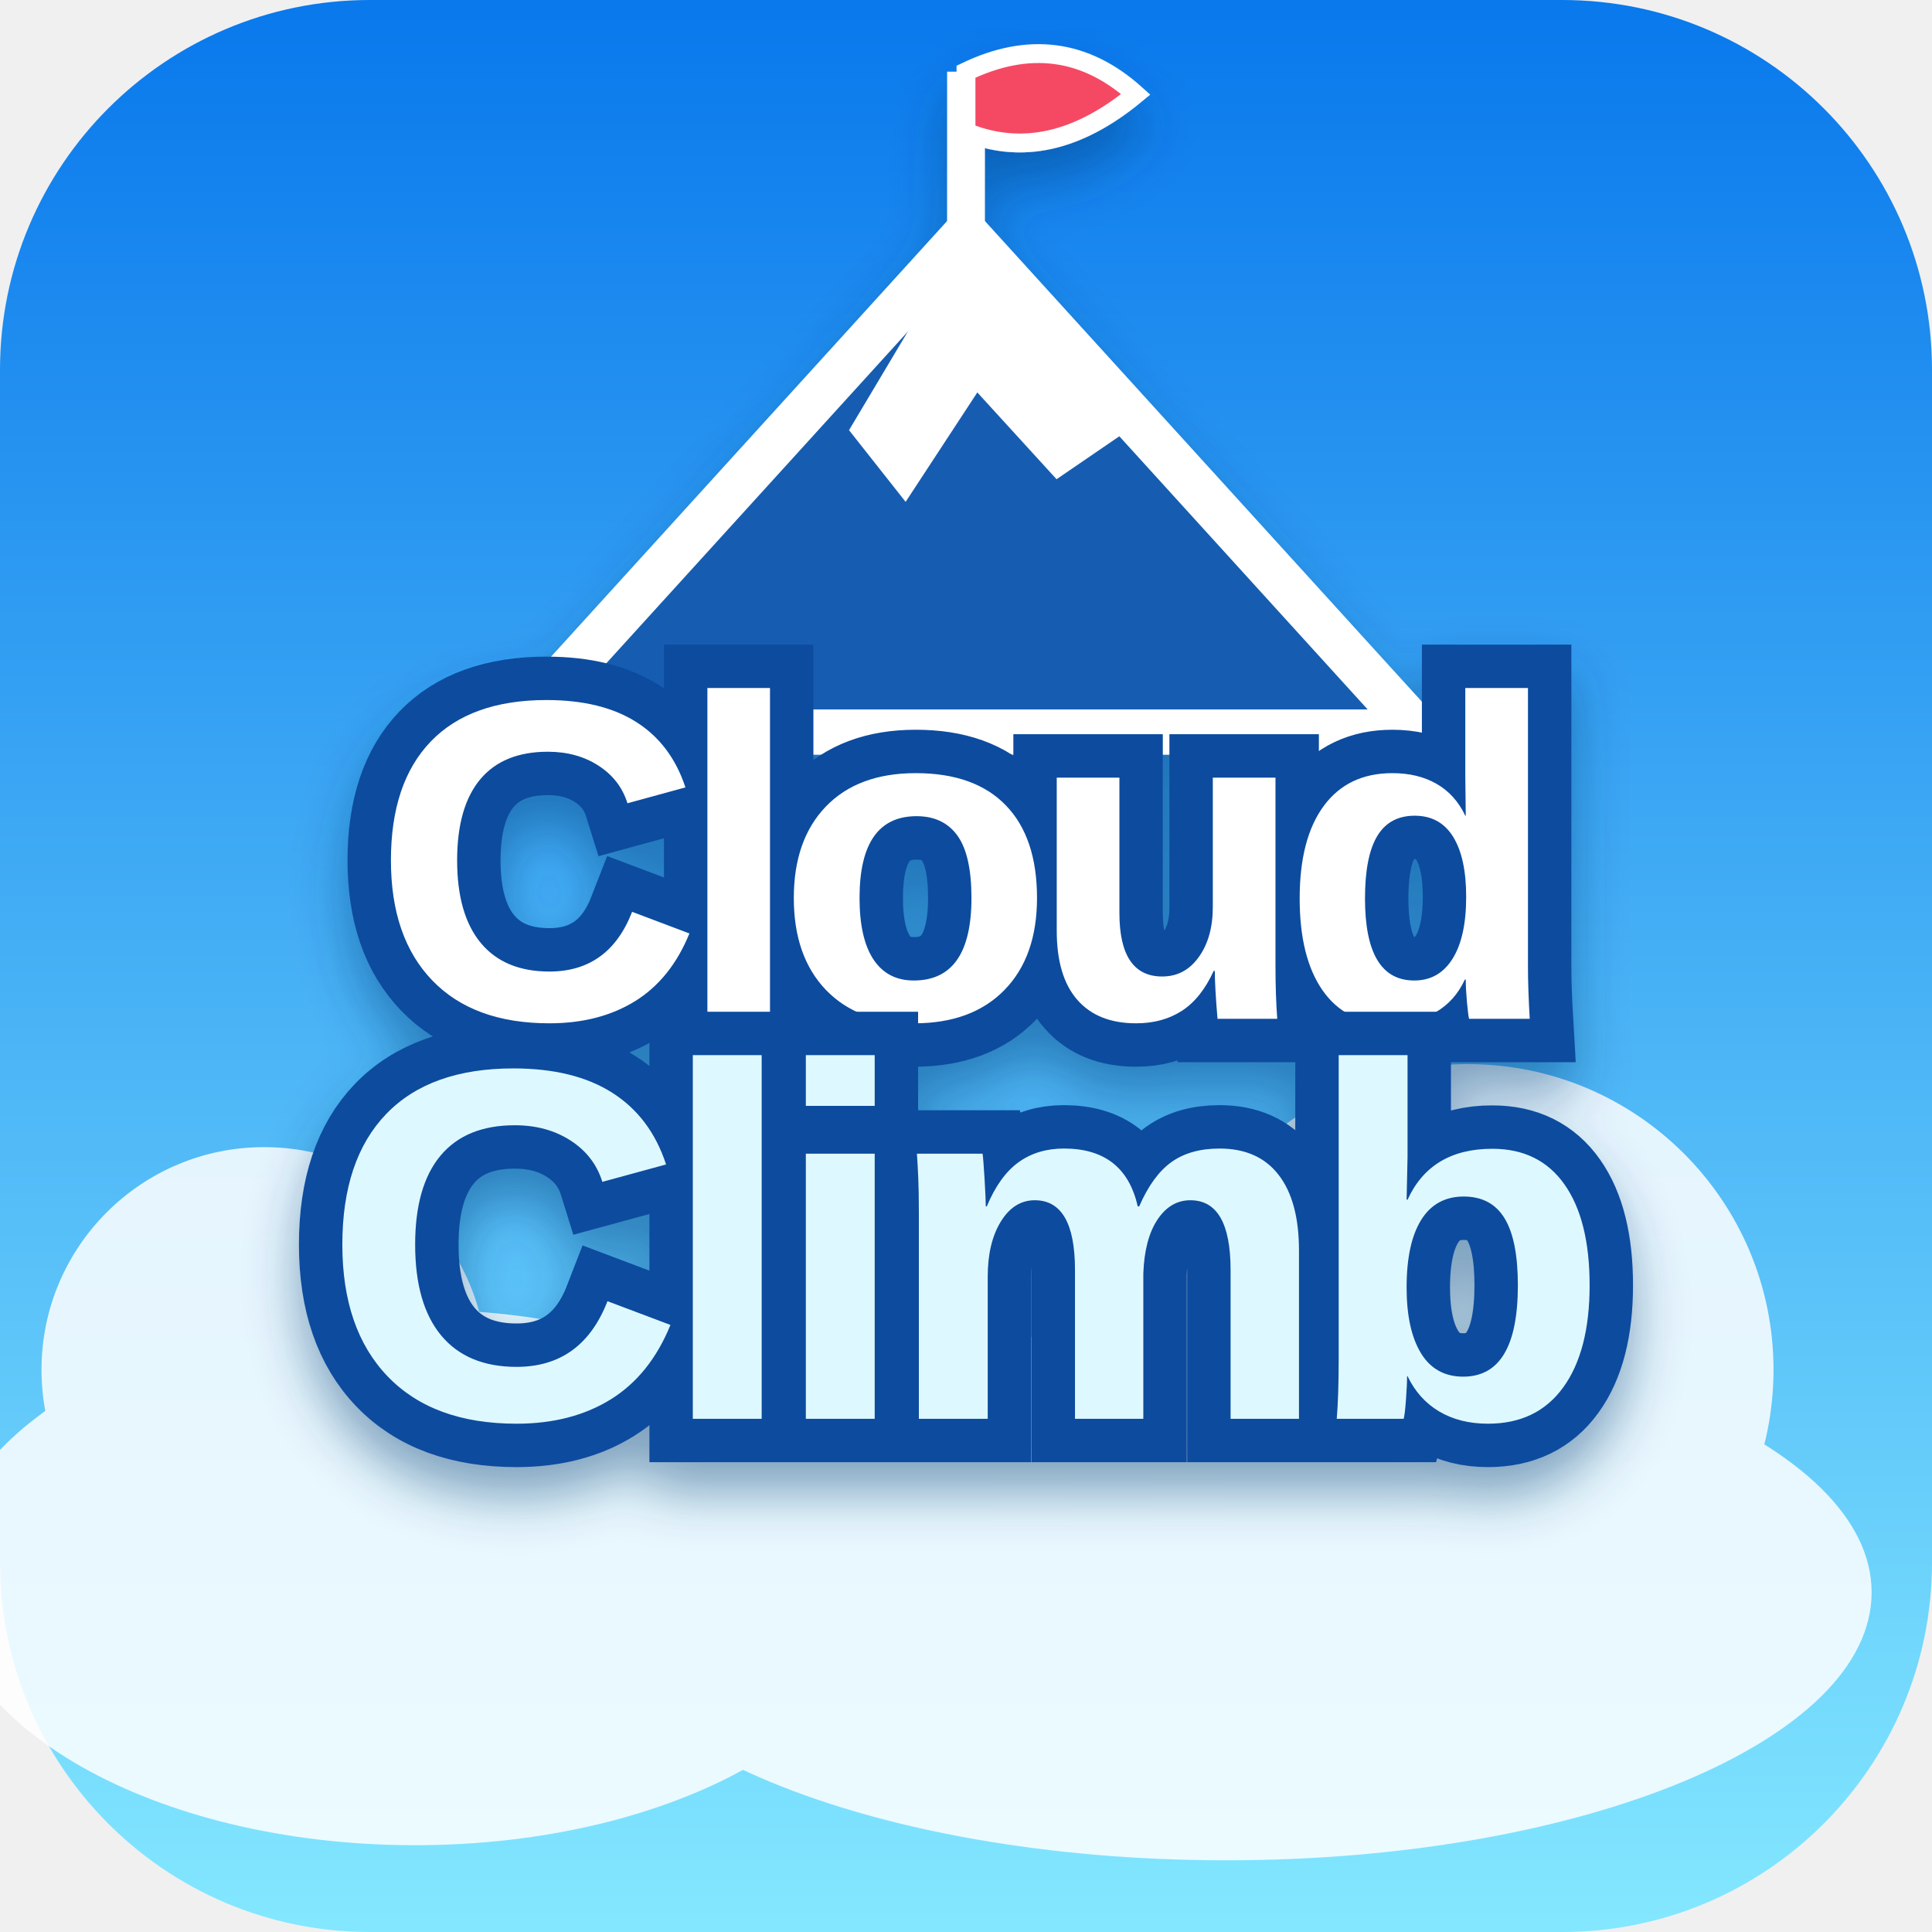
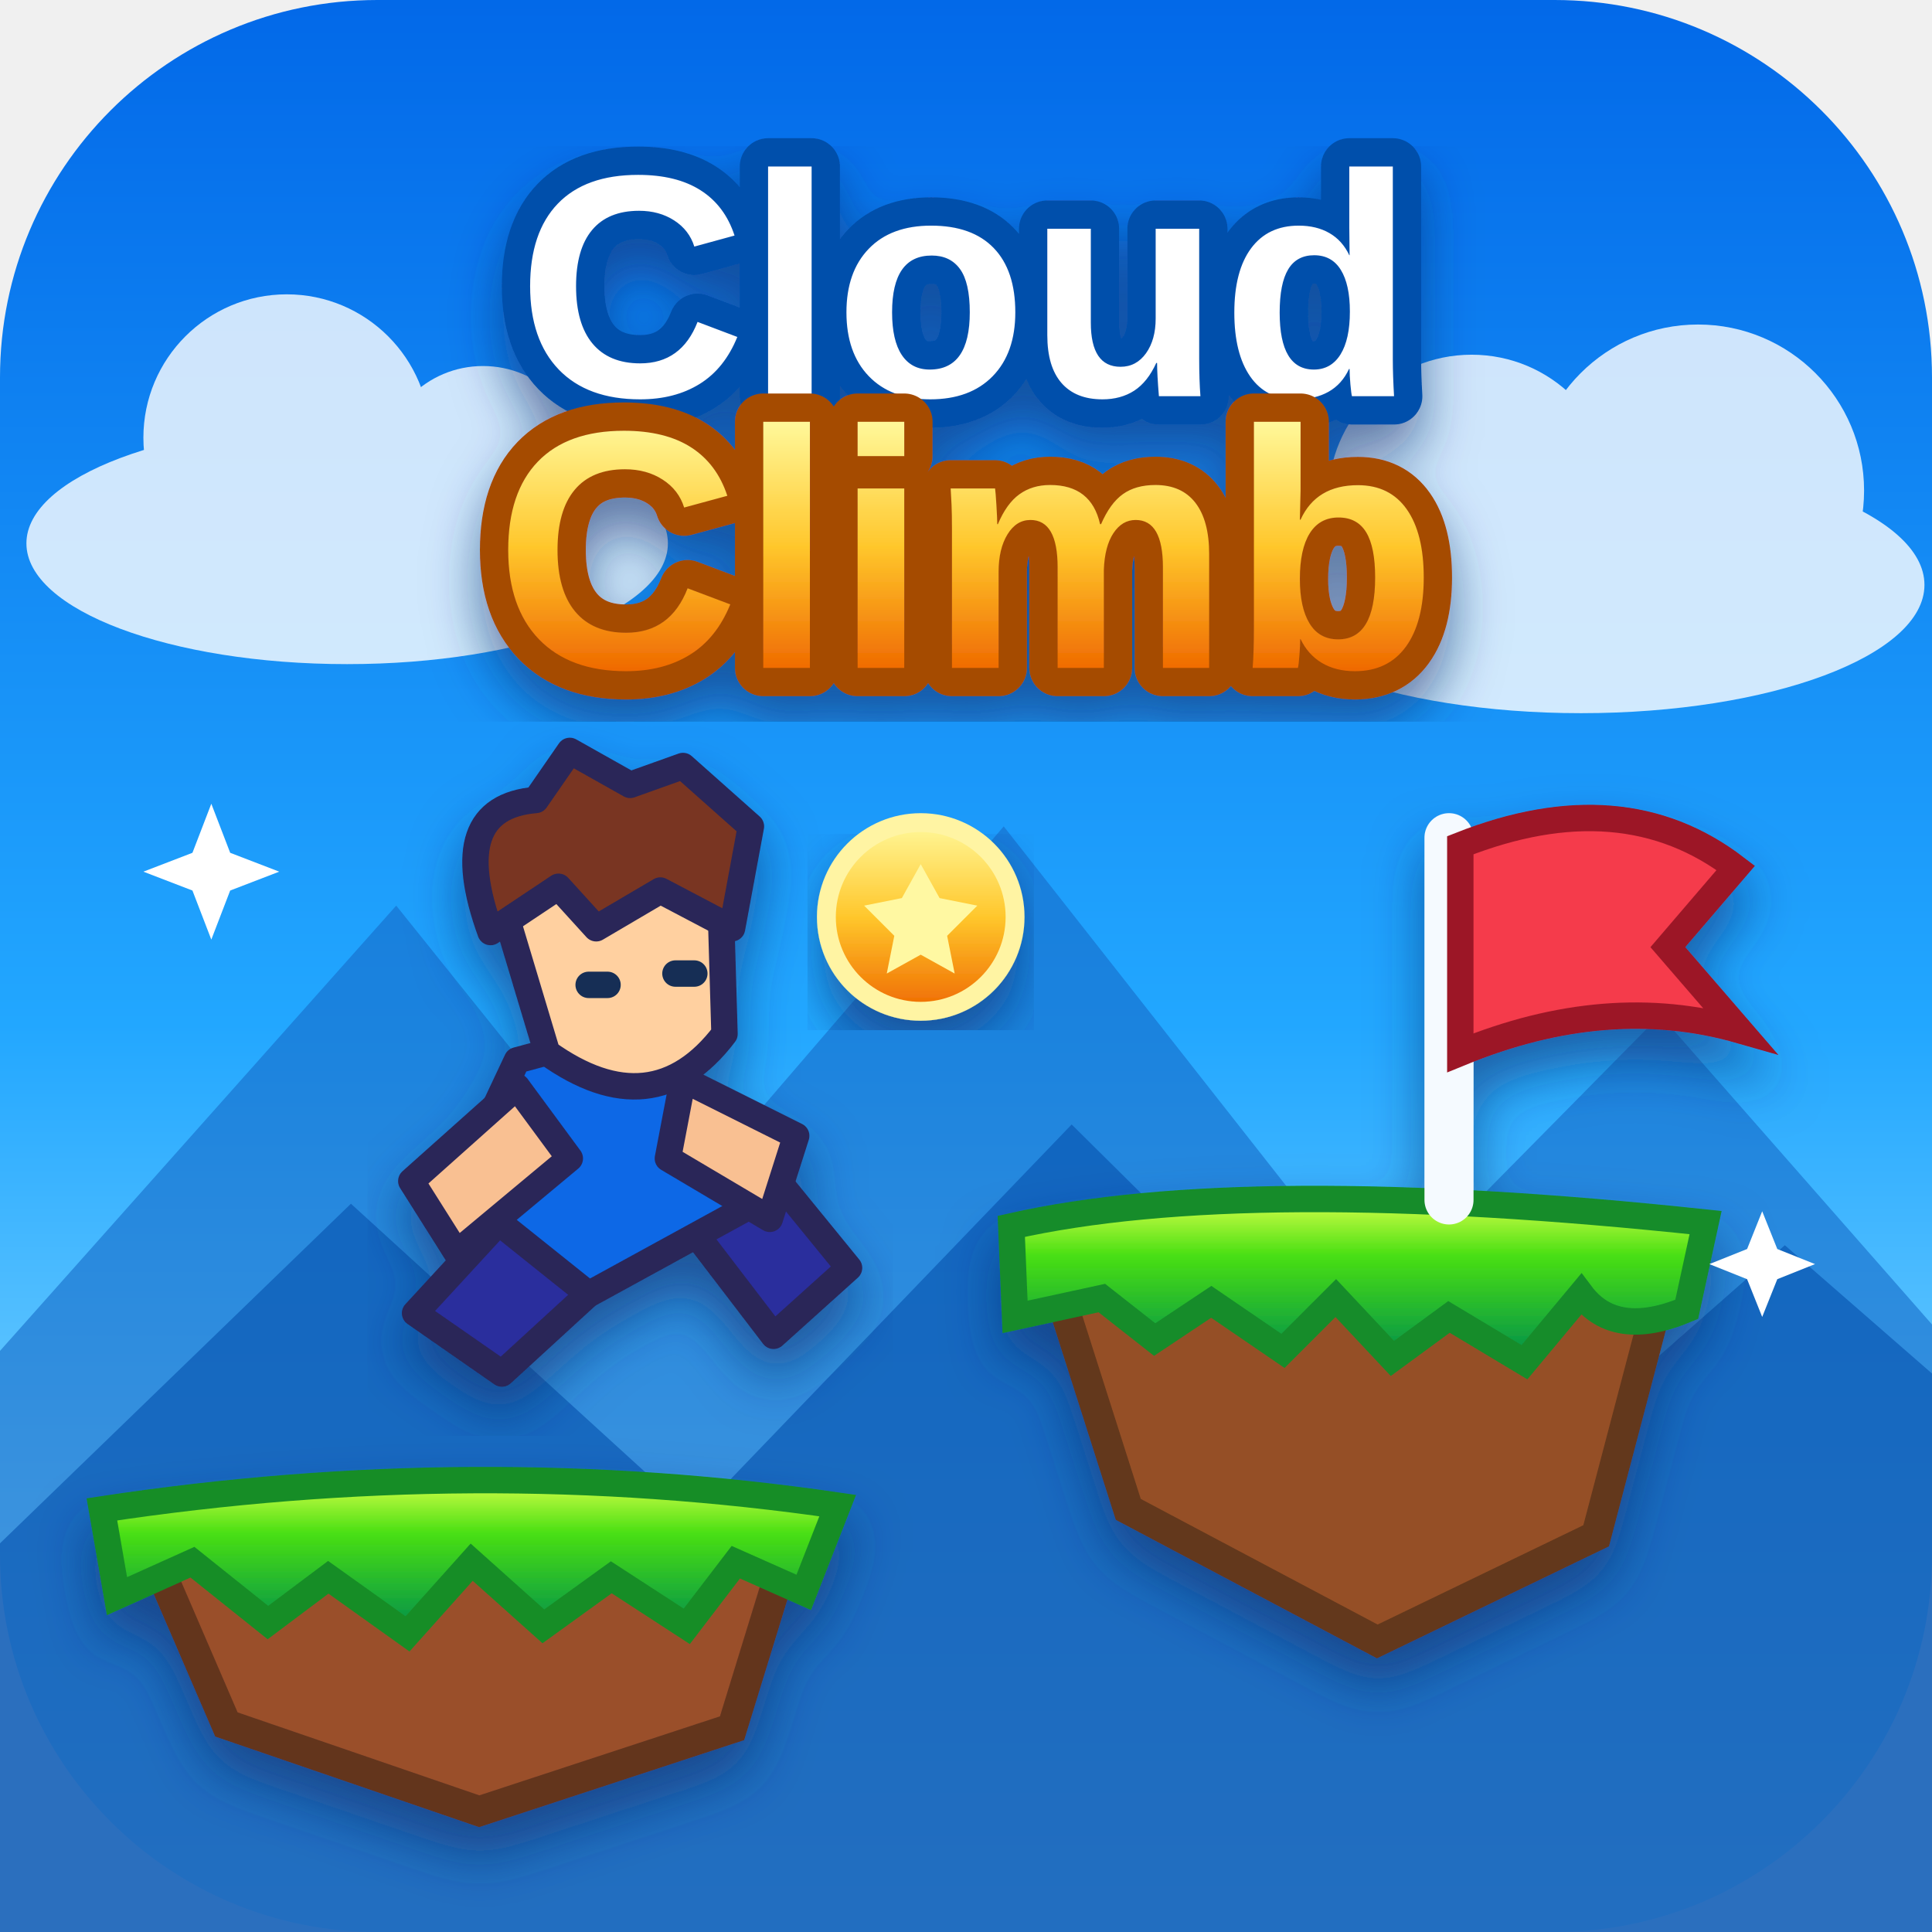
- <svg xmlns="http://www.w3.org/2000/svg" viewBox="0 0 512 512" role="img" aria-label="Cloud Climb icon">
+ <svg xmlns="http://www.w3.org/2000/svg" viewBox="0 0 512 512" role="img" aria-label="Cloud Climb colorful game icon">
  <defs>
-     <linearGradient id="g" x2="0" y2="1">
-       <stop stop-color="#0878ec" />
-       <stop offset="1" stop-color="#84e8ff" />
+     <linearGradient id="sky" x1="0" y1="0" x2="0" y2="1">
+       <stop stop-color="#0268e8" />
+       <stop offset=".53" stop-color="#22a7ff" />
+       <stop offset="1" stop-color="#b4efff" />
    </linearGradient>
-     <filter id="s">
-       <feDropShadow dx="0" dy="8" stdDeviation="7" flood-color="#013875" flood-opacity=".45" />
+     <linearGradient id="grass" x1="0" y1="0" x2="0" y2="1">
+       <stop stop-color="#d5ff47" />
+       <stop offset=".35" stop-color="#48df13" />
+       <stop offset="1" stop-color="#008d4d" />
+     </linearGradient>
+     <linearGradient id="gold" x1="0" y1="0" x2="0" y2="1">
+       <stop stop-color="#fff89a" />
+       <stop offset=".5" stop-color="#ffc72c" />
+       <stop offset="1" stop-color="#ef6900" />
+     </linearGradient>
+     <filter id="shadow">
+       <feDropShadow dx="0" dy="8" stdDeviation="7" flood-color="#07356e" flood-opacity=".6" />
    </filter>
  </defs>
-   <rect width="512" height="512" rx="98" fill="url(#g)" />
-   <g fill="#fff" opacity=".85">
-     <ellipse cx="110" cy="418" rx="125" ry="71" />
-     <ellipse cx="325" cy="422" rx="171" ry="71" />
-     <circle cx="70" cy="363" r="59" />
-     <circle cx="389" cy="363" r="81" />
+   <rect width="512" height="512" rx="100" fill="url(#sky)" />
+   <g fill="#fff" opacity=".8">
+     <ellipse cx="92" cy="144" rx="85" ry="32" />
+     <circle cx="76" cy="116" r="38" />
+     <circle cx="128" cy="124" r="27" />
+     <ellipse cx="419" cy="155" rx="91" ry="34" />
+     <circle cx="390" cy="132" r="38" />
+     <circle cx="450" cy="130" r="44" />
  </g>
-   <g filter="url(#s)">
-     <path d="M256 62 L376 194 H136Z" fill="#165db1" stroke="white" stroke-width="12" stroke-linejoin="round" />
-     <path d="M256 62 L299 114 L280 127 259 104 240 133 225 114Z" fill="white" />
-     <path d="M256 61 V19" stroke="white" stroke-width="10" />
-     <path d="M256 19 Q281 7 301 25 Q278 44 256 35Z" fill="#f54a63" stroke="white" stroke-width="5" />
-     <text x="256" y="270" font-family="Arial,sans-serif" font-size="121" font-weight="900" letter-spacing="-7" text-anchor="middle" paint-order="stroke" stroke="#094c9e" stroke-width="23" fill="#fff">Cloud</text>
-     <text x="256" y="376" font-family="Arial,sans-serif" font-size="133" font-weight="900" letter-spacing="-7" text-anchor="middle" paint-order="stroke" stroke="#094c9e" stroke-width="23" fill="#def8ff">Climb</text>
+   <path d="M0 358 L105 240 174 326 266 219 365 345 440 269 512 351V512H0Z" fill="#156ac8" opacity=".6" />
+   <path d="M0 409L93 319 184 402 284 298 390 403 473 330 512 364V512H0Z" fill="#0754b0" opacity=".65" />
+   <g filter="url(#shadow)">
+     <path d="M277 331L443 331 423 407 365 435 299 400Z" fill="#955026" stroke="#63371d" stroke-width="8" />
+     <path d="M268 325Q330 311 452 324L447 347Q428 355 419 343L404 361 384 349 369 360 354 344 340 358 321 345 306 355 292 344 269 349Z" fill="url(#grass)" stroke="#168c2a" stroke-width="7" />
+     <path d="M384 318V222" stroke="#f5faff" stroke-width="13" stroke-linecap="round" />
+     <path d="M387 224Q430 207 460 230L442 251 461 273Q426 263 387 279Z" fill="#f53b4b" stroke="#9c1828" stroke-width="7" />
+     <path d="M38 406L210 406 194 458 127 480 60 457Z" fill="#9a502b" stroke="#64341f" stroke-width="8" />
+     <path d="M27 400Q126 385 222 399L213 422 195 414 182 431 162 418 144 431 125 414 108 433 87 418 71 430 51 414 31 423Z" fill="url(#grass)" stroke="#188d26" stroke-width="7" />
+   </g>
+   <g filter="url(#shadow)" stroke="#2b2658" stroke-width="7" stroke-linejoin="round">
+     <path d="M145 310L110 348 133 364 169 331Z" fill="#292d9d" />
+     <path d="M179 320L205 354 225 336 194 298Z" fill="#292d9d" />
+     <path d="M137 281L174 271 198 320 156 343 121 315Z" fill="#0867e6" />
+     <path d="M137 288L109 313 121 332 151 307Z" fill="#f9c092" />
+     <path d="M181 286L211 301 204 323 177 307Z" fill="#f9c092" />
+     <path d="M133 239Q160 213 191 240L192 274Q173 299 145 279Z" fill="#ffd0a0" />
+     <path d="M130 247Q118 214 142 212L151 199 167 208 181 203 199 219 194 246 175 236 158 246 148 235Z" fill="#793620" />
+     <path d="M156 261h5m18-3h5" stroke="#172e55" stroke-width="7" stroke-linecap="round" />
+   </g>
+   <g filter="url(#shadow)">
+     <circle cx="244" cy="243" r="25" fill="url(#gold)" stroke="#fff4a3" stroke-width="5" />
+     <path d="M244 229l5 9 10 2-8 8 2 10-9-5-9 5 2-10-8-8 10-2Z" fill="#fff8a2" />
+   </g>
+   <g filter="url(#shadow)" font-family="Arial,Helvetica,sans-serif" font-weight="900" text-anchor="middle" paint-order="stroke" stroke-linejoin="round">
+     <text x="256" y="105" font-size="84" fill="#fff" stroke="#0650ab" stroke-width="15">Cloud</text>
+     <text x="256" y="177" font-size="90" fill="url(#gold)" stroke="#a54b06" stroke-width="15">Climb</text>
+   </g>
+   <g fill="#fff">
+     <path d="M56 213l5 13 13 5-13 5-5 13-5-13-13-5 13-5Z" />
+     <path d="M467 321l4 10 10 4-10 4-4 10-4-10-10-4 10-4Z" />
  </g>
</svg>
